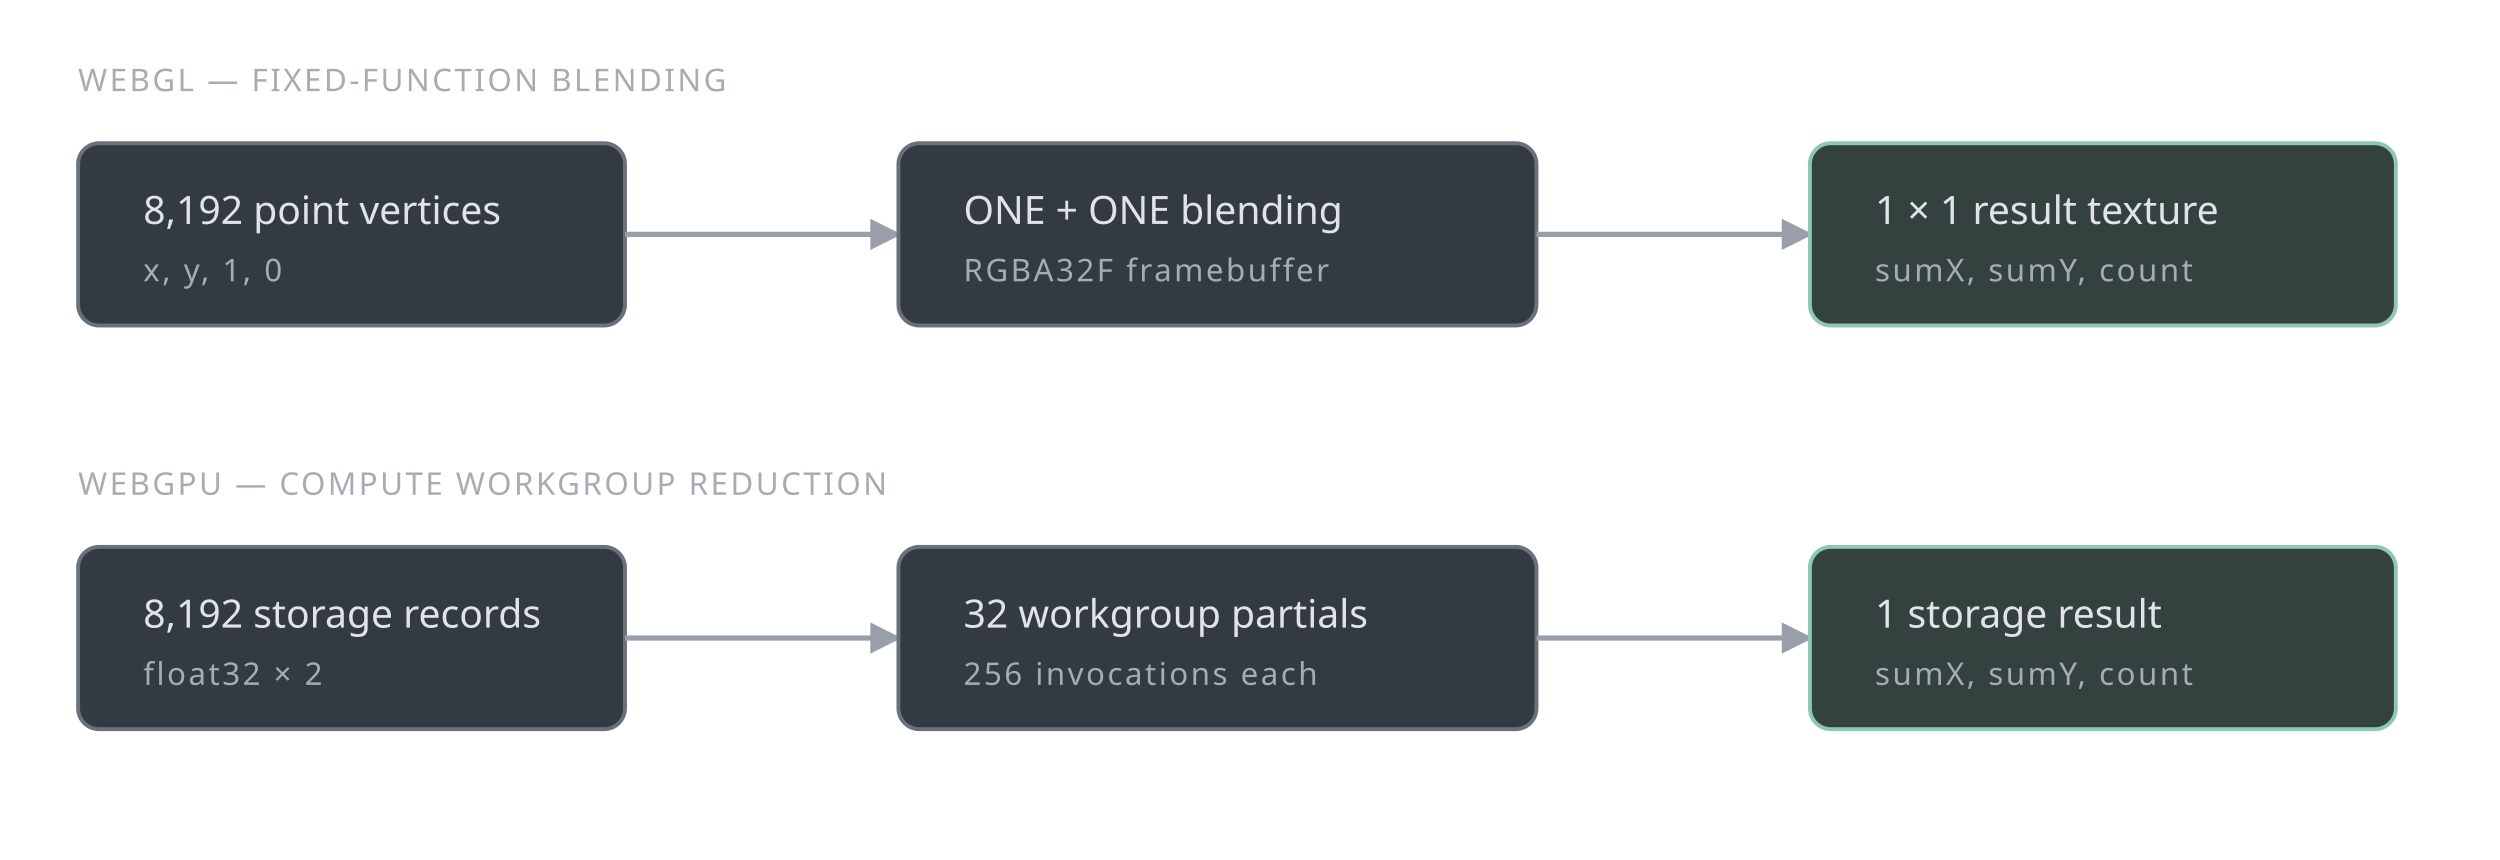
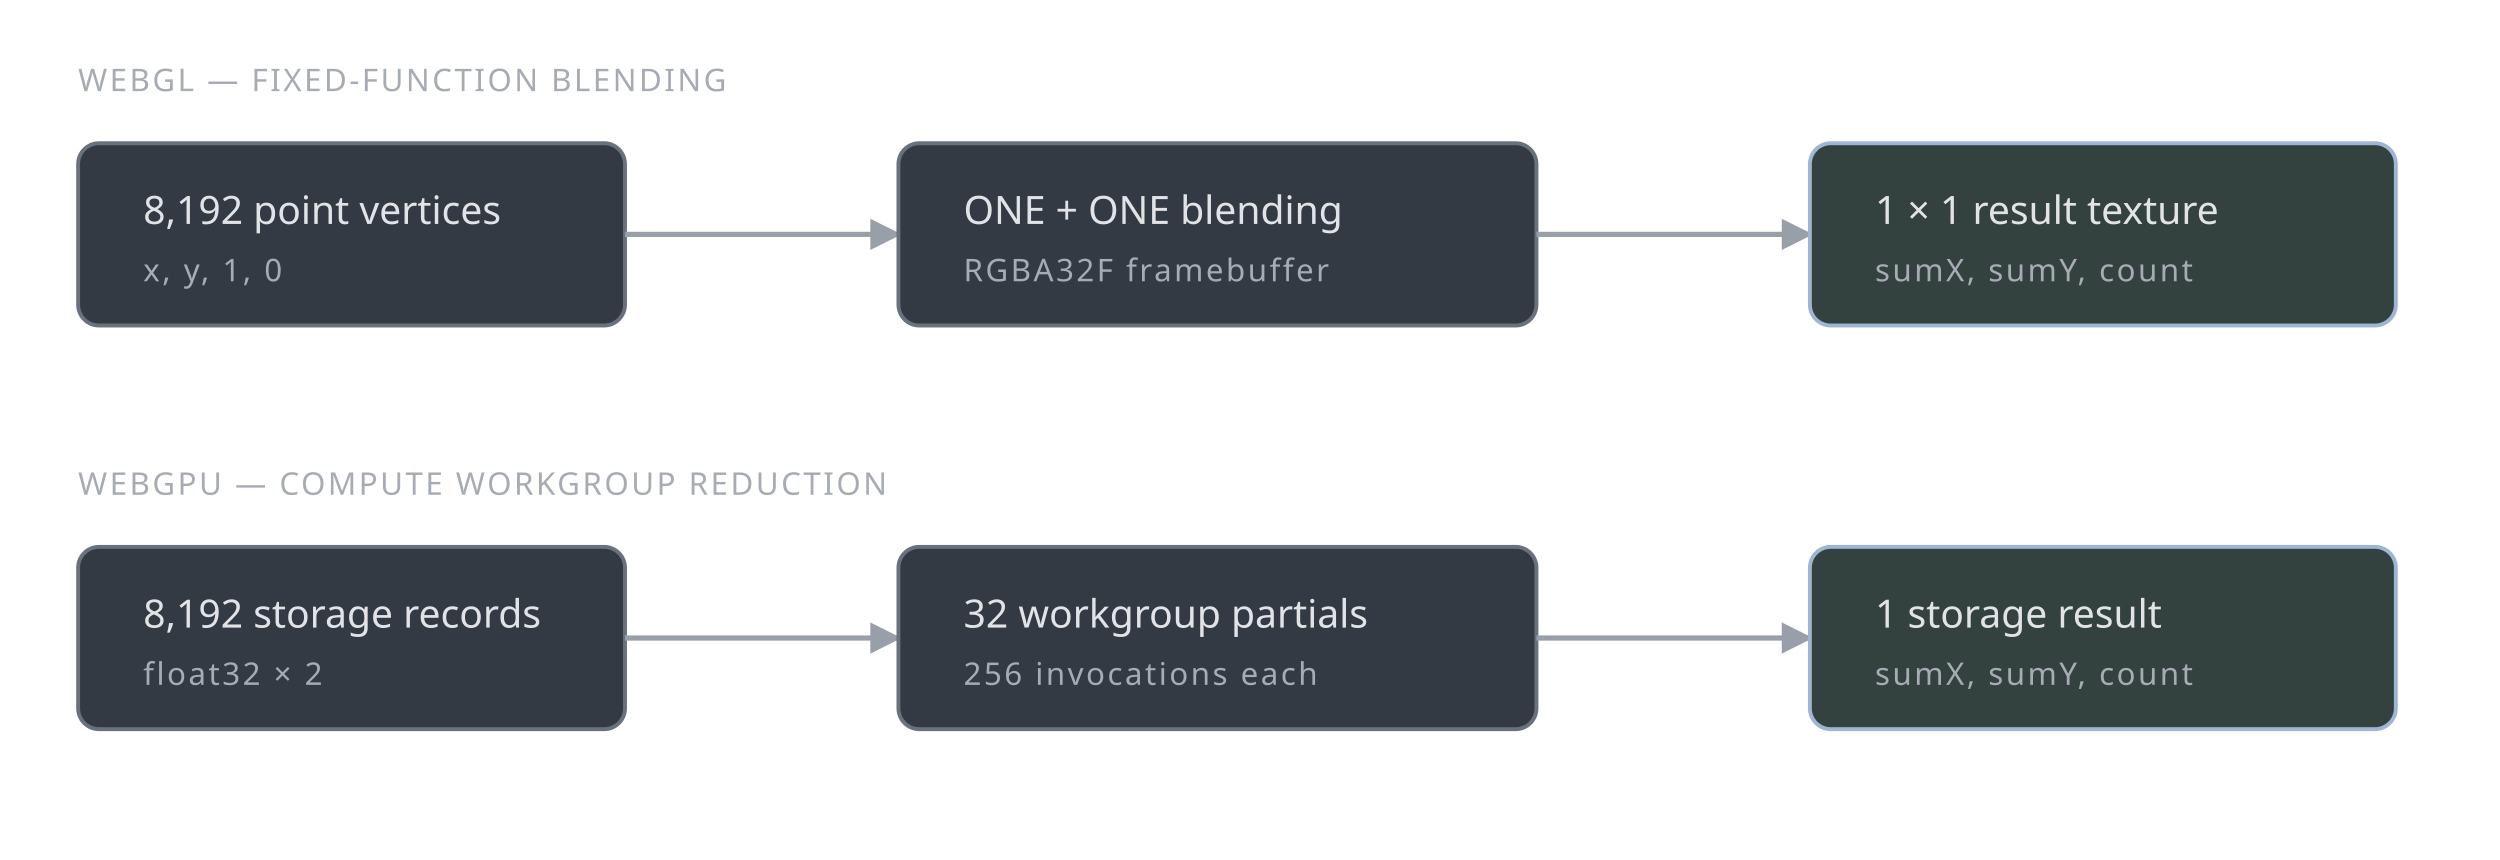
<svg xmlns="http://www.w3.org/2000/svg" viewBox="0 0 960 330" role="img" aria-labelledby="title desc">
  <style>
    text { fill: #e2e3e6; font: 15px system-ui, sans-serif; }
    .label { fill: #a7abb3; font-size: 12px; letter-spacing: .08em; }
    .box { fill: #343a43; stroke: #69717d; stroke-width: 1.5; rx: 8; }
-     .accent { fill: #33413f; stroke: #8fc7b5; }
+     .accent { fill: #33413f; stroke: #9fb5d5; }
    .arrow { fill: none; stroke: #999fa9; stroke-width: 2; marker-end: url(#arrow); }
  </style>
  <defs>
    <marker id="arrow" viewBox="0 0 10 10" refX="9" refY="5" markerWidth="6" markerHeight="6" orient="auto-start-reverse">
      <path d="M 0 0 L 10 5 L 0 10 z" fill="#999fa9" />
    </marker>
  </defs>
  <text class="label" x="30" y="35">WEBGL — FIXED-FUNCTION BLENDING</text>
  <rect class="box" x="30" y="55" width="210" height="70" />
  <text x="55" y="86">8,192 point vertices</text>
  <text class="label" x="55" y="108">x, y, 1, 0</text>
  <path class="arrow" d="M240 90 H345" />
  <rect class="box" x="345" y="55" width="245" height="70" />
  <text x="370" y="86">ONE + ONE blending</text>
  <text class="label" x="370" y="108">RGBA32F framebuffer</text>
  <path class="arrow" d="M590 90 H695" />
  <rect class="box accent" x="695" y="55" width="225" height="70" />
  <text x="720" y="86">1 × 1 result texture</text>
  <text class="label" x="720" y="108">sumX, sumY, count</text>
  <text class="label" x="30" y="190">WEBGPU — COMPUTE WORKGROUP REDUCTION</text>
  <rect class="box" x="30" y="210" width="210" height="70" />
  <text x="55" y="241">8,192 storage records</text>
  <text class="label" x="55" y="263">float32 × 2</text>
  <path class="arrow" d="M240 245 H345" />
  <rect class="box" x="345" y="210" width="245" height="70" />
  <text x="370" y="241">32 workgroup partials</text>
  <text class="label" x="370" y="263">256 invocations each</text>
  <path class="arrow" d="M590 245 H695" />
  <rect class="box accent" x="695" y="210" width="225" height="70" />
  <text x="720" y="241">1 storage result</text>
  <text class="label" x="720" y="263">sumX, sumY, count</text>
</svg>
